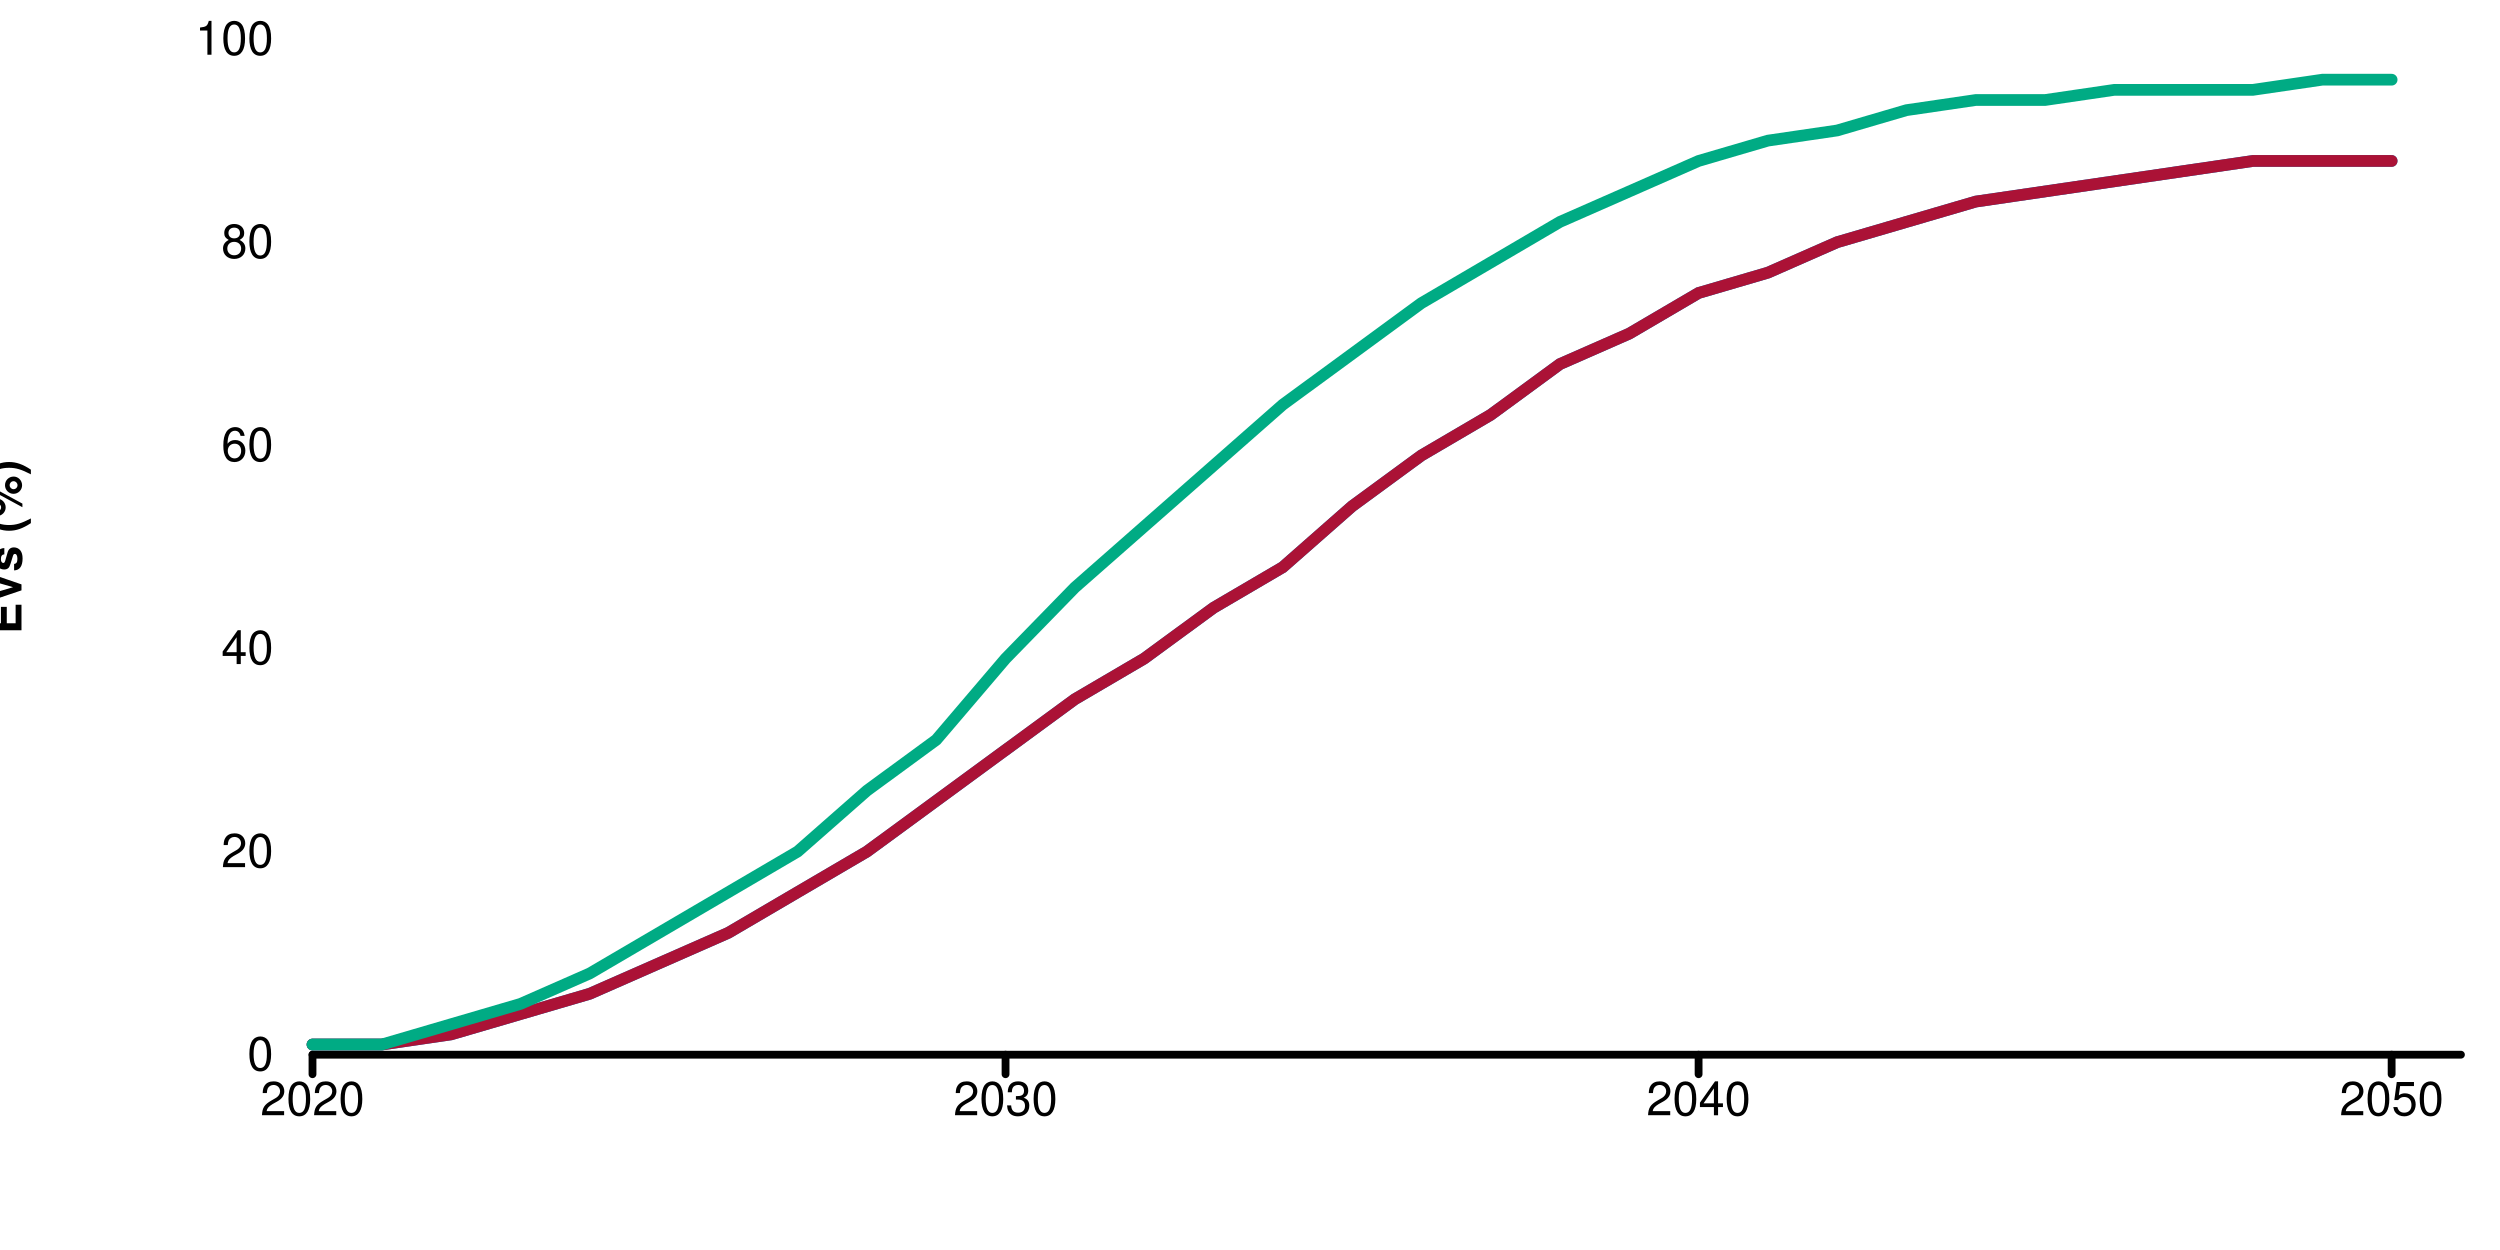
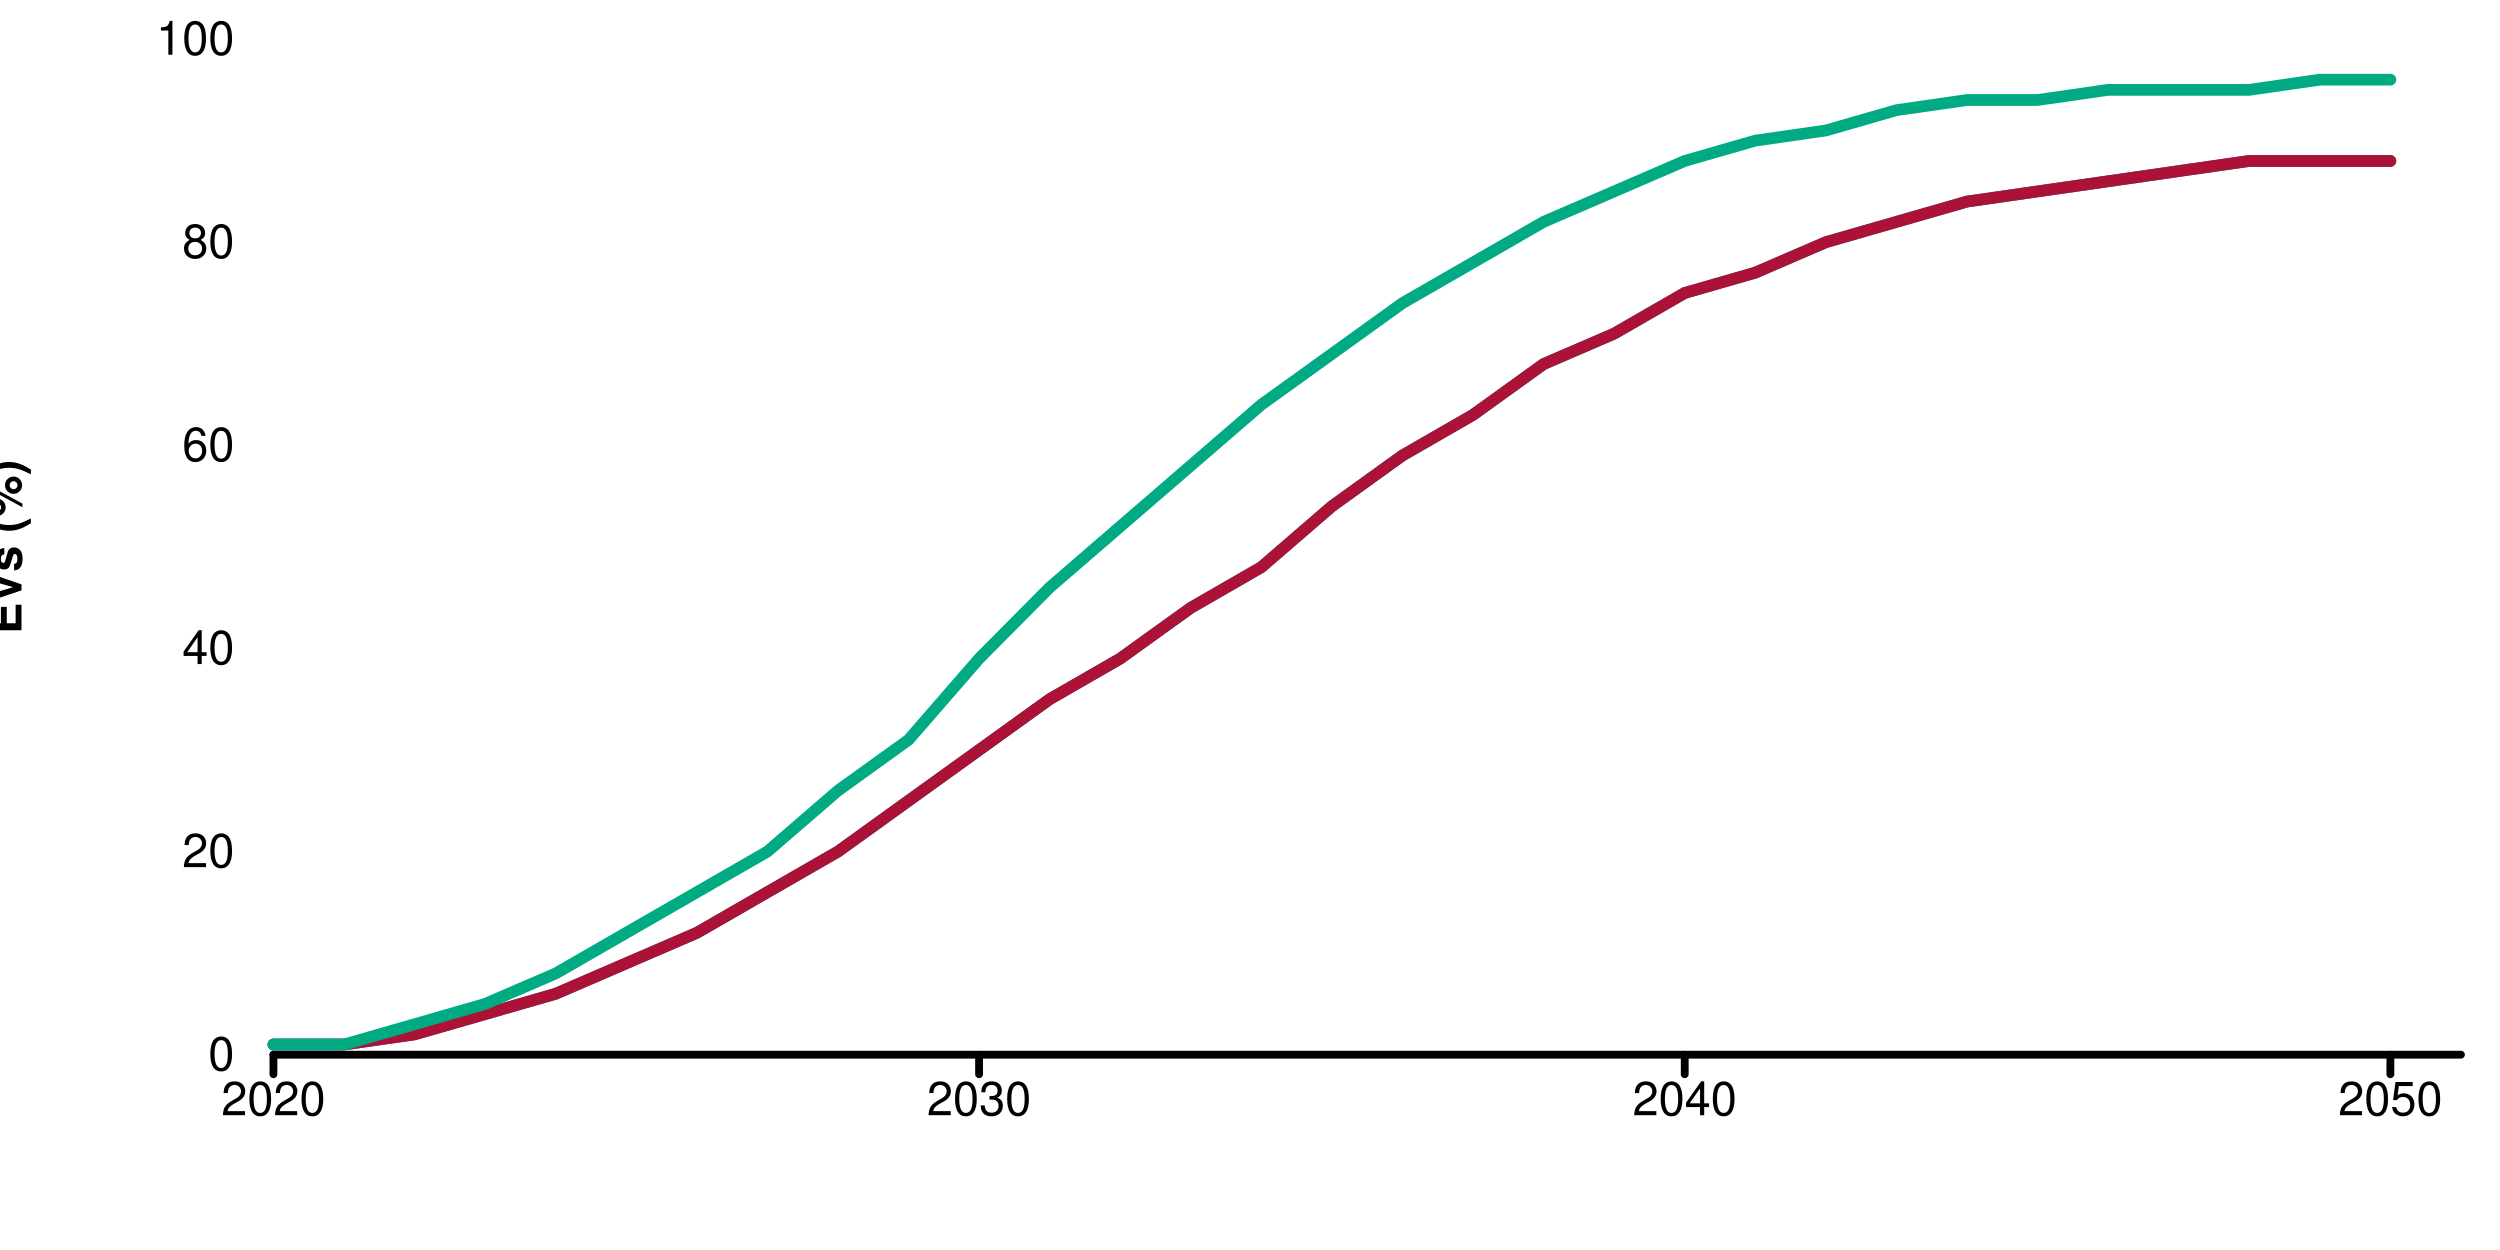
<svg xmlns="http://www.w3.org/2000/svg" width="640" height="320" viewBox="0 0 640 320" style="overflow:display" preserveAspectRatio="xMinYMin meet" overflow="visible">
  <defs>
    <style>
	.data-series path.line { fill-opacity: 0; }
	.data-series path.line.dotted { stroke-dasharray: 12 20 }
	.data-series circle { display: none; }
	.data-series:hover path.line, .data-series.on path.line { stroke-width: 5; }
	.data-series:hover circle, .data-series.on circle { display: inline; }
	.data-series circle:hover, .data-series circle.on { r: 6px!important; fill: black; }
	.grid { font-family: "Helvetica Neue",Helvetica,Arial,"Lucida Grande",sans-serif; }
	.grid line { stroke: rgb(0,0,0); stroke-width: 2; stroke-linecap: round; }
	.grid.grid-x text { text-anchor: middle; dominant-baseline: hanging; transform: translateY(10px); }
	.grid.grid-y text { text-anchor: end; dominant-baseline: middle; transform: translateX(-10px); }
	</style>
  </defs>
  <g class="grid grid-y">
-     <line x1="80" y1="270" x2="630" y2="270" data-left="80" />
-     <text x="80" y="270" text-anchor="end">0</text>
-     <text x="80" y="218" text-anchor="end">20</text>
-     <text x="80" y="166" text-anchor="end">40</text>
-     <text x="80" y="114" text-anchor="end">60</text>
-     <text x="80" y="62" text-anchor="end">80</text>
-     <text x="80" y="10" text-anchor="end">100</text>
+     <line x1="70" y1="270" x2="630" y2="270" data-left="70" />
+     <text x="70" y="270" text-anchor="end">0</text>
+     <text x="70" y="218" text-anchor="end">20</text>
+     <text x="70" y="166" text-anchor="end">40</text>
+     <text x="70" y="114" text-anchor="end">60</text>
+     <text x="70" y="62" text-anchor="end">80</text>
+     <text x="70" y="10" text-anchor="end">100</text>
    <text style="text-anchor:middle;dominant-baseline:hanging;font-weight:bold;transform: translateY(140px) rotate(-90deg);">EVs (%)</text>
  </g>
  <g class="grid grid-x">
-     <line class="tick" x1="80" y1="270" x2="80" y2="275" />
-     <text x="80" y="270" text-anchor="middle">2020</text>
-     <line class="tick" x1="257.419" y1="270" x2="257.419" y2="275" />
-     <text x="257.419" y="270" text-anchor="middle">2030</text>
-     <line class="tick" x1="434.839" y1="270" x2="434.839" y2="275" />
-     <text x="434.839" y="270" text-anchor="middle">2040</text>
-     <line class="tick" x1="612.258" y1="270" x2="612.258" y2="275" />
-     <text x="612.258" y="270" text-anchor="middle">2050</text>
+     <line class="tick" x1="70" y1="270" x2="70" y2="275" />
+     <text x="70" y="270" text-anchor="middle">2020</text>
+     <line class="tick" x1="250.645" y1="270" x2="250.645" y2="275" />
+     <text x="250.645" y="270" text-anchor="middle">2030</text>
+     <line class="tick" x1="431.29" y1="270" x2="431.29" y2="275" />
+     <text x="431.29" y="270" text-anchor="middle">2040</text>
+     <line class="tick" x1="611.935" y1="270" x2="611.935" y2="275" />
+     <text x="611.935" y="270" text-anchor="middle">2050</text>
    <text style="text-anchor:middle;dominant-baseline:hanging;font-weight:bold;transform: translateY(140px) rotate(-90deg);" />
  </g>
  <g data-scenario="high-hydrogen" class="data-series">
-     <path d="M 80.00,267.40L 97.74,267.40L 115.48,264.80L 133.23,259.60L 150.97,254.40L 168.71,246.60L 186.45,238.80L 204.19,228.40L 221.94,218.00L 239.68,205.00L 257.42,192.00L 275.16,179.00L 292.90,168.60L 310.65,155.60L 328.39,145.20L 346.13,129.60L 363.87,116.60L 381.61,106.20L 399.35,93.20L 417.10,85.40L 434.84,75.00L 452.58,69.80L 470.32,62.00L 488.06,56.80L 505.81,51.60L 523.55,49.00L 541.29,46.40L 559.03,43.80L 576.77,41.20L 594.52,41.20L 612.26,41.20" id="High hydrogen" class="line" stroke="#0085CA" stroke-width="3" stroke-linecap="round" />
-     <circle cx="80.00" cy="267.40" data-y="1" data-x="2020" r="4" fill="#0085CA" />
-     <circle cx="97.74" cy="267.40" data-y="1" data-x="2021" r="4" fill="#0085CA" />
-     <circle cx="115.48" cy="264.80" data-y="2" data-x="2022" r="4" fill="#0085CA" />
-     <circle cx="133.23" cy="259.60" data-y="4" data-x="2023" r="4" fill="#0085CA" />
-     <circle cx="150.97" cy="254.40" data-y="6" data-x="2024" r="4" fill="#0085CA" />
-     <circle cx="168.71" cy="246.60" data-y="9" data-x="2025" r="4" fill="#0085CA" />
-     <circle cx="186.45" cy="238.80" data-y="12" data-x="2026" r="4" fill="#0085CA" />
-     <circle cx="204.19" cy="228.40" data-y="16" data-x="2027" r="4" fill="#0085CA" />
-     <circle cx="221.94" cy="218.00" data-y="20" data-x="2028" r="4" fill="#0085CA" />
-     <circle cx="239.68" cy="205.00" data-y="25" data-x="2029" r="4" fill="#0085CA" />
-     <circle cx="257.42" cy="192.00" data-y="30" data-x="2030" r="4" fill="#0085CA" />
-     <circle cx="275.16" cy="179.00" data-y="35" data-x="2031" r="4" fill="#0085CA" />
-     <circle cx="292.90" cy="168.60" data-y="39" data-x="2032" r="4" fill="#0085CA" />
-     <circle cx="310.65" cy="155.60" data-y="44" data-x="2033" r="4" fill="#0085CA" />
-     <circle cx="328.39" cy="145.20" data-y="48" data-x="2034" r="4" fill="#0085CA" />
-     <circle cx="346.13" cy="129.60" data-y="54" data-x="2035" r="4" fill="#0085CA" />
-     <circle cx="363.87" cy="116.60" data-y="59" data-x="2036" r="4" fill="#0085CA" />
-     <circle cx="381.61" cy="106.20" data-y="63" data-x="2037" r="4" fill="#0085CA" />
-     <circle cx="399.35" cy="93.20" data-y="68" data-x="2038" r="4" fill="#0085CA" />
-     <circle cx="417.10" cy="85.40" data-y="71" data-x="2039" r="4" fill="#0085CA" />
-     <circle cx="434.84" cy="75.00" data-y="75" data-x="2040" r="4" fill="#0085CA" />
-     <circle cx="452.58" cy="69.80" data-y="77" data-x="2041" r="4" fill="#0085CA" />
-     <circle cx="470.32" cy="62.00" data-y="80" data-x="2042" r="4" fill="#0085CA" />
-     <circle cx="488.06" cy="56.80" data-y="82" data-x="2043" r="4" fill="#0085CA" />
-     <circle cx="505.81" cy="51.60" data-y="84" data-x="2044" r="4" fill="#0085CA" />
-     <circle cx="523.55" cy="49.00" data-y="85" data-x="2045" r="4" fill="#0085CA" />
-     <circle cx="541.29" cy="46.40" data-y="86" data-x="2046" r="4" fill="#0085CA" />
-     <circle cx="559.03" cy="43.80" data-y="87" data-x="2047" r="4" fill="#0085CA" />
-     <circle cx="576.77" cy="41.20" data-y="88" data-x="2048" r="4" fill="#0085CA" />
-     <circle cx="594.52" cy="41.20" data-y="88" data-x="2049" r="4" fill="#0085CA" />
-     <circle cx="612.26" cy="41.20" data-y="88" data-x="2050" r="4" fill="#0085CA" />
+     <path d="M 70.00,267.40L 88.06,267.40L 106.13,264.80L 124.19,259.60L 142.26,254.40L 160.32,246.60L 178.39,238.80L 196.45,228.40L 214.52,218.00L 232.58,205.00L 250.65,192.00L 268.71,179.00L 286.77,168.60L 304.84,155.60L 322.90,145.20L 340.97,129.60L 359.03,116.60L 377.10,106.20L 395.16,93.20L 413.23,85.40L 431.29,75.00L 449.35,69.80L 467.42,62.00L 485.48,56.80L 503.55,51.60L 521.61,49.00L 539.68,46.40L 557.74,43.80L 575.81,41.20L 593.87,41.20L 611.94,41.20" id="High hydrogen" class="line" stroke="#0085CA" stroke-width="3" stroke-linecap="round" />
+     <circle cx="70.00" cy="267.40" data-y="1" data-x="2020" r="4" fill="#0085CA" />
+     <circle cx="88.06" cy="267.40" data-y="1" data-x="2021" r="4" fill="#0085CA" />
+     <circle cx="106.13" cy="264.80" data-y="2" data-x="2022" r="4" fill="#0085CA" />
+     <circle cx="124.19" cy="259.60" data-y="4" data-x="2023" r="4" fill="#0085CA" />
+     <circle cx="142.26" cy="254.40" data-y="6" data-x="2024" r="4" fill="#0085CA" />
+     <circle cx="160.32" cy="246.60" data-y="9" data-x="2025" r="4" fill="#0085CA" />
+     <circle cx="178.39" cy="238.80" data-y="12" data-x="2026" r="4" fill="#0085CA" />
+     <circle cx="196.45" cy="228.40" data-y="16" data-x="2027" r="4" fill="#0085CA" />
+     <circle cx="214.52" cy="218.00" data-y="20" data-x="2028" r="4" fill="#0085CA" />
+     <circle cx="232.58" cy="205.00" data-y="25" data-x="2029" r="4" fill="#0085CA" />
+     <circle cx="250.65" cy="192.00" data-y="30" data-x="2030" r="4" fill="#0085CA" />
+     <circle cx="268.71" cy="179.00" data-y="35" data-x="2031" r="4" fill="#0085CA" />
+     <circle cx="286.77" cy="168.60" data-y="39" data-x="2032" r="4" fill="#0085CA" />
+     <circle cx="304.84" cy="155.60" data-y="44" data-x="2033" r="4" fill="#0085CA" />
+     <circle cx="322.90" cy="145.20" data-y="48" data-x="2034" r="4" fill="#0085CA" />
+     <circle cx="340.97" cy="129.60" data-y="54" data-x="2035" r="4" fill="#0085CA" />
+     <circle cx="359.03" cy="116.60" data-y="59" data-x="2036" r="4" fill="#0085CA" />
+     <circle cx="377.10" cy="106.20" data-y="63" data-x="2037" r="4" fill="#0085CA" />
+     <circle cx="395.16" cy="93.20" data-y="68" data-x="2038" r="4" fill="#0085CA" />
+     <circle cx="413.23" cy="85.40" data-y="71" data-x="2039" r="4" fill="#0085CA" />
+     <circle cx="431.29" cy="75.00" data-y="75" data-x="2040" r="4" fill="#0085CA" />
+     <circle cx="449.35" cy="69.80" data-y="77" data-x="2041" r="4" fill="#0085CA" />
+     <circle cx="467.42" cy="62.00" data-y="80" data-x="2042" r="4" fill="#0085CA" />
+     <circle cx="485.48" cy="56.80" data-y="82" data-x="2043" r="4" fill="#0085CA" />
+     <circle cx="503.55" cy="51.60" data-y="84" data-x="2044" r="4" fill="#0085CA" />
+     <circle cx="521.61" cy="49.00" data-y="85" data-x="2045" r="4" fill="#0085CA" />
+     <circle cx="539.68" cy="46.40" data-y="86" data-x="2046" r="4" fill="#0085CA" />
+     <circle cx="557.74" cy="43.80" data-y="87" data-x="2047" r="4" fill="#0085CA" />
+     <circle cx="575.81" cy="41.20" data-y="88" data-x="2048" r="4" fill="#0085CA" />
+     <circle cx="593.87" cy="41.20" data-y="88" data-x="2049" r="4" fill="#0085CA" />
+     <circle cx="611.94" cy="41.20" data-y="88" data-x="2050" r="4" fill="#0085CA" />
  </g>
  <g data-scenario="deep-electrification" class="data-series">
-     <path d="M 80.00,267.40L 97.74,267.40L 115.48,264.80L 133.23,259.60L 150.97,254.40L 168.71,246.60L 186.45,238.80L 204.19,228.40L 221.94,218.00L 239.68,205.00L 257.42,192.00L 275.16,179.00L 292.90,168.60L 310.65,155.60L 328.39,145.20L 346.13,129.60L 363.87,116.60L 381.61,106.20L 399.35,93.20L 417.10,85.40L 434.84,75.00L 452.58,69.80L 470.32,62.00L 488.06,56.80L 505.81,51.60L 523.55,49.00L 541.29,46.40L 559.03,43.80L 576.77,41.20L 594.52,41.20L 612.26,41.20" id="Deep electrification" class="line" stroke="#AB1236" stroke-width="3" stroke-linecap="round" />
-     <circle cx="80.00" cy="267.40" data-y="1" data-x="2020" r="4" fill="#AB1236" />
-     <circle cx="97.74" cy="267.40" data-y="1" data-x="2021" r="4" fill="#AB1236" />
-     <circle cx="115.48" cy="264.80" data-y="2" data-x="2022" r="4" fill="#AB1236" />
-     <circle cx="133.23" cy="259.60" data-y="4" data-x="2023" r="4" fill="#AB1236" />
-     <circle cx="150.97" cy="254.40" data-y="6" data-x="2024" r="4" fill="#AB1236" />
-     <circle cx="168.71" cy="246.60" data-y="9" data-x="2025" r="4" fill="#AB1236" />
-     <circle cx="186.45" cy="238.80" data-y="12" data-x="2026" r="4" fill="#AB1236" />
-     <circle cx="204.19" cy="228.40" data-y="16" data-x="2027" r="4" fill="#AB1236" />
-     <circle cx="221.94" cy="218.00" data-y="20" data-x="2028" r="4" fill="#AB1236" />
-     <circle cx="239.68" cy="205.00" data-y="25" data-x="2029" r="4" fill="#AB1236" />
-     <circle cx="257.42" cy="192.00" data-y="30" data-x="2030" r="4" fill="#AB1236" />
-     <circle cx="275.16" cy="179.00" data-y="35" data-x="2031" r="4" fill="#AB1236" />
-     <circle cx="292.90" cy="168.60" data-y="39" data-x="2032" r="4" fill="#AB1236" />
-     <circle cx="310.65" cy="155.60" data-y="44" data-x="2033" r="4" fill="#AB1236" />
-     <circle cx="328.39" cy="145.20" data-y="48" data-x="2034" r="4" fill="#AB1236" />
-     <circle cx="346.13" cy="129.60" data-y="54" data-x="2035" r="4" fill="#AB1236" />
-     <circle cx="363.87" cy="116.60" data-y="59" data-x="2036" r="4" fill="#AB1236" />
-     <circle cx="381.61" cy="106.20" data-y="63" data-x="2037" r="4" fill="#AB1236" />
-     <circle cx="399.35" cy="93.20" data-y="68" data-x="2038" r="4" fill="#AB1236" />
-     <circle cx="417.10" cy="85.40" data-y="71" data-x="2039" r="4" fill="#AB1236" />
-     <circle cx="434.84" cy="75.00" data-y="75" data-x="2040" r="4" fill="#AB1236" />
-     <circle cx="452.58" cy="69.80" data-y="77" data-x="2041" r="4" fill="#AB1236" />
-     <circle cx="470.32" cy="62.00" data-y="80" data-x="2042" r="4" fill="#AB1236" />
-     <circle cx="488.06" cy="56.80" data-y="82" data-x="2043" r="4" fill="#AB1236" />
-     <circle cx="505.81" cy="51.60" data-y="84" data-x="2044" r="4" fill="#AB1236" />
-     <circle cx="523.55" cy="49.00" data-y="85" data-x="2045" r="4" fill="#AB1236" />
-     <circle cx="541.29" cy="46.40" data-y="86" data-x="2046" r="4" fill="#AB1236" />
-     <circle cx="559.03" cy="43.80" data-y="87" data-x="2047" r="4" fill="#AB1236" />
-     <circle cx="576.77" cy="41.20" data-y="88" data-x="2048" r="4" fill="#AB1236" />
-     <circle cx="594.52" cy="41.20" data-y="88" data-x="2049" r="4" fill="#AB1236" />
-     <circle cx="612.26" cy="41.20" data-y="88" data-x="2050" r="4" fill="#AB1236" />
+     <path d="M 70.00,267.40L 88.06,267.40L 106.13,264.80L 124.19,259.60L 142.26,254.40L 160.32,246.60L 178.39,238.80L 196.45,228.40L 214.52,218.00L 232.58,205.00L 250.65,192.00L 268.71,179.00L 286.77,168.60L 304.84,155.60L 322.90,145.20L 340.97,129.60L 359.03,116.60L 377.10,106.20L 395.16,93.20L 413.23,85.40L 431.29,75.00L 449.35,69.80L 467.42,62.00L 485.48,56.80L 503.55,51.60L 521.61,49.00L 539.68,46.40L 557.74,43.80L 575.81,41.20L 593.87,41.20L 611.94,41.20" id="Deep electrification" class="line" stroke="#AB1236" stroke-width="3" stroke-linecap="round" />
+     <circle cx="70.00" cy="267.40" data-y="1" data-x="2020" r="4" fill="#AB1236" />
+     <circle cx="88.06" cy="267.40" data-y="1" data-x="2021" r="4" fill="#AB1236" />
+     <circle cx="106.13" cy="264.80" data-y="2" data-x="2022" r="4" fill="#AB1236" />
+     <circle cx="124.19" cy="259.60" data-y="4" data-x="2023" r="4" fill="#AB1236" />
+     <circle cx="142.26" cy="254.40" data-y="6" data-x="2024" r="4" fill="#AB1236" />
+     <circle cx="160.32" cy="246.60" data-y="9" data-x="2025" r="4" fill="#AB1236" />
+     <circle cx="178.39" cy="238.80" data-y="12" data-x="2026" r="4" fill="#AB1236" />
+     <circle cx="196.45" cy="228.40" data-y="16" data-x="2027" r="4" fill="#AB1236" />
+     <circle cx="214.52" cy="218.00" data-y="20" data-x="2028" r="4" fill="#AB1236" />
+     <circle cx="232.58" cy="205.00" data-y="25" data-x="2029" r="4" fill="#AB1236" />
+     <circle cx="250.65" cy="192.00" data-y="30" data-x="2030" r="4" fill="#AB1236" />
+     <circle cx="268.71" cy="179.00" data-y="35" data-x="2031" r="4" fill="#AB1236" />
+     <circle cx="286.77" cy="168.60" data-y="39" data-x="2032" r="4" fill="#AB1236" />
+     <circle cx="304.84" cy="155.60" data-y="44" data-x="2033" r="4" fill="#AB1236" />
+     <circle cx="322.90" cy="145.20" data-y="48" data-x="2034" r="4" fill="#AB1236" />
+     <circle cx="340.97" cy="129.60" data-y="54" data-x="2035" r="4" fill="#AB1236" />
+     <circle cx="359.03" cy="116.60" data-y="59" data-x="2036" r="4" fill="#AB1236" />
+     <circle cx="377.10" cy="106.20" data-y="63" data-x="2037" r="4" fill="#AB1236" />
+     <circle cx="395.16" cy="93.20" data-y="68" data-x="2038" r="4" fill="#AB1236" />
+     <circle cx="413.23" cy="85.40" data-y="71" data-x="2039" r="4" fill="#AB1236" />
+     <circle cx="431.29" cy="75.00" data-y="75" data-x="2040" r="4" fill="#AB1236" />
+     <circle cx="449.35" cy="69.80" data-y="77" data-x="2041" r="4" fill="#AB1236" />
+     <circle cx="467.42" cy="62.00" data-y="80" data-x="2042" r="4" fill="#AB1236" />
+     <circle cx="485.48" cy="56.80" data-y="82" data-x="2043" r="4" fill="#AB1236" />
+     <circle cx="503.55" cy="51.60" data-y="84" data-x="2044" r="4" fill="#AB1236" />
+     <circle cx="521.61" cy="49.00" data-y="85" data-x="2045" r="4" fill="#AB1236" />
+     <circle cx="539.68" cy="46.40" data-y="86" data-x="2046" r="4" fill="#AB1236" />
+     <circle cx="557.74" cy="43.80" data-y="87" data-x="2047" r="4" fill="#AB1236" />
+     <circle cx="575.81" cy="41.20" data-y="88" data-x="2048" r="4" fill="#AB1236" />
+     <circle cx="593.87" cy="41.20" data-y="88" data-x="2049" r="4" fill="#AB1236" />
+     <circle cx="611.94" cy="41.20" data-y="88" data-x="2050" r="4" fill="#AB1236" />
  </g>
  <g data-scenario="net-zero" class="data-series">
-     <path d="M 80.00,267.40L 97.74,267.40L 115.48,262.20L 133.23,257.00L 150.97,249.20L 168.71,238.80L 186.45,228.40L 204.19,218.00L 221.94,202.40L 239.68,189.40L 257.42,168.60L 275.16,150.40L 292.90,134.80L 310.65,119.20L 328.39,103.60L 346.13,90.60L 363.87,77.60L 381.61,67.20L 399.35,56.80L 417.10,49.00L 434.84,41.20L 452.58,36.00L 470.32,33.40L 488.06,28.20L 505.81,25.60L 523.55,25.60L 541.29,23.00L 559.03,23.00L 576.77,23.00L 594.52,20.40L 612.26,20.40" id="Early net zero" class="line" stroke="#00AB84" stroke-width="3" stroke-linecap="round" />
-     <circle cx="80.00" cy="267.40" data-y="1" data-x="2020" r="4" fill="#00AB84" />
-     <circle cx="97.74" cy="267.40" data-y="1" data-x="2021" r="4" fill="#00AB84" />
-     <circle cx="115.48" cy="262.20" data-y="3" data-x="2022" r="4" fill="#00AB84" />
-     <circle cx="133.23" cy="257.00" data-y="5" data-x="2023" r="4" fill="#00AB84" />
-     <circle cx="150.97" cy="249.20" data-y="8" data-x="2024" r="4" fill="#00AB84" />
-     <circle cx="168.71" cy="238.80" data-y="12" data-x="2025" r="4" fill="#00AB84" />
-     <circle cx="186.45" cy="228.40" data-y="16" data-x="2026" r="4" fill="#00AB84" />
-     <circle cx="204.19" cy="218.00" data-y="20" data-x="2027" r="4" fill="#00AB84" />
-     <circle cx="221.94" cy="202.40" data-y="26" data-x="2028" r="4" fill="#00AB84" />
-     <circle cx="239.68" cy="189.40" data-y="31" data-x="2029" r="4" fill="#00AB84" />
-     <circle cx="257.42" cy="168.60" data-y="39" data-x="2030" r="4" fill="#00AB84" />
-     <circle cx="275.16" cy="150.40" data-y="46" data-x="2031" r="4" fill="#00AB84" />
-     <circle cx="292.90" cy="134.80" data-y="52" data-x="2032" r="4" fill="#00AB84" />
-     <circle cx="310.65" cy="119.20" data-y="58" data-x="2033" r="4" fill="#00AB84" />
-     <circle cx="328.39" cy="103.60" data-y="64" data-x="2034" r="4" fill="#00AB84" />
-     <circle cx="346.13" cy="90.60" data-y="69" data-x="2035" r="4" fill="#00AB84" />
-     <circle cx="363.87" cy="77.60" data-y="74" data-x="2036" r="4" fill="#00AB84" />
-     <circle cx="381.61" cy="67.20" data-y="78" data-x="2037" r="4" fill="#00AB84" />
-     <circle cx="399.35" cy="56.80" data-y="82" data-x="2038" r="4" fill="#00AB84" />
-     <circle cx="417.10" cy="49.00" data-y="85" data-x="2039" r="4" fill="#00AB84" />
-     <circle cx="434.84" cy="41.20" data-y="88" data-x="2040" r="4" fill="#00AB84" />
-     <circle cx="452.58" cy="36.00" data-y="90" data-x="2041" r="4" fill="#00AB84" />
-     <circle cx="470.32" cy="33.40" data-y="91" data-x="2042" r="4" fill="#00AB84" />
-     <circle cx="488.06" cy="28.20" data-y="93" data-x="2043" r="4" fill="#00AB84" />
-     <circle cx="505.81" cy="25.60" data-y="94" data-x="2044" r="4" fill="#00AB84" />
-     <circle cx="523.55" cy="25.60" data-y="94" data-x="2045" r="4" fill="#00AB84" />
-     <circle cx="541.29" cy="23.00" data-y="95" data-x="2046" r="4" fill="#00AB84" />
-     <circle cx="559.03" cy="23.00" data-y="95" data-x="2047" r="4" fill="#00AB84" />
-     <circle cx="576.77" cy="23.00" data-y="95" data-x="2048" r="4" fill="#00AB84" />
-     <circle cx="594.52" cy="20.40" data-y="96" data-x="2049" r="4" fill="#00AB84" />
-     <circle cx="612.26" cy="20.40" data-y="96" data-x="2050" r="4" fill="#00AB84" />
+     <path d="M 70.00,267.40L 88.06,267.40L 106.13,262.20L 124.19,257.00L 142.26,249.20L 160.32,238.80L 178.39,228.40L 196.45,218.00L 214.52,202.40L 232.58,189.40L 250.65,168.60L 268.71,150.40L 286.77,134.80L 304.84,119.20L 322.90,103.60L 340.97,90.60L 359.03,77.60L 377.10,67.20L 395.16,56.80L 413.23,49.00L 431.29,41.20L 449.35,36.00L 467.42,33.40L 485.48,28.20L 503.55,25.60L 521.61,25.60L 539.68,23.00L 557.74,23.00L 575.81,23.00L 593.87,20.40L 611.94,20.40" id="Early net zero" class="line" stroke="#00AB84" stroke-width="3" stroke-linecap="round" />
+     <circle cx="70.00" cy="267.40" data-y="1" data-x="2020" r="4" fill="#00AB84" />
+     <circle cx="88.06" cy="267.40" data-y="1" data-x="2021" r="4" fill="#00AB84" />
+     <circle cx="106.13" cy="262.20" data-y="3" data-x="2022" r="4" fill="#00AB84" />
+     <circle cx="124.19" cy="257.00" data-y="5" data-x="2023" r="4" fill="#00AB84" />
+     <circle cx="142.26" cy="249.20" data-y="8" data-x="2024" r="4" fill="#00AB84" />
+     <circle cx="160.32" cy="238.80" data-y="12" data-x="2025" r="4" fill="#00AB84" />
+     <circle cx="178.39" cy="228.40" data-y="16" data-x="2026" r="4" fill="#00AB84" />
+     <circle cx="196.45" cy="218.00" data-y="20" data-x="2027" r="4" fill="#00AB84" />
+     <circle cx="214.52" cy="202.40" data-y="26" data-x="2028" r="4" fill="#00AB84" />
+     <circle cx="232.58" cy="189.40" data-y="31" data-x="2029" r="4" fill="#00AB84" />
+     <circle cx="250.65" cy="168.60" data-y="39" data-x="2030" r="4" fill="#00AB84" />
+     <circle cx="268.71" cy="150.40" data-y="46" data-x="2031" r="4" fill="#00AB84" />
+     <circle cx="286.77" cy="134.80" data-y="52" data-x="2032" r="4" fill="#00AB84" />
+     <circle cx="304.84" cy="119.20" data-y="58" data-x="2033" r="4" fill="#00AB84" />
+     <circle cx="322.90" cy="103.60" data-y="64" data-x="2034" r="4" fill="#00AB84" />
+     <circle cx="340.97" cy="90.60" data-y="69" data-x="2035" r="4" fill="#00AB84" />
+     <circle cx="359.03" cy="77.60" data-y="74" data-x="2036" r="4" fill="#00AB84" />
+     <circle cx="377.10" cy="67.20" data-y="78" data-x="2037" r="4" fill="#00AB84" />
+     <circle cx="395.16" cy="56.80" data-y="82" data-x="2038" r="4" fill="#00AB84" />
+     <circle cx="413.23" cy="49.00" data-y="85" data-x="2039" r="4" fill="#00AB84" />
+     <circle cx="431.29" cy="41.20" data-y="88" data-x="2040" r="4" fill="#00AB84" />
+     <circle cx="449.35" cy="36.00" data-y="90" data-x="2041" r="4" fill="#00AB84" />
+     <circle cx="467.42" cy="33.40" data-y="91" data-x="2042" r="4" fill="#00AB84" />
+     <circle cx="485.48" cy="28.20" data-y="93" data-x="2043" r="4" fill="#00AB84" />
+     <circle cx="503.55" cy="25.60" data-y="94" data-x="2044" r="4" fill="#00AB84" />
+     <circle cx="521.61" cy="25.60" data-y="94" data-x="2045" r="4" fill="#00AB84" />
+     <circle cx="539.68" cy="23.00" data-y="95" data-x="2046" r="4" fill="#00AB84" />
+     <circle cx="557.74" cy="23.00" data-y="95" data-x="2047" r="4" fill="#00AB84" />
+     <circle cx="575.81" cy="23.00" data-y="95" data-x="2048" r="4" fill="#00AB84" />
+     <circle cx="593.87" cy="20.40" data-y="96" data-x="2049" r="4" fill="#00AB84" />
+     <circle cx="611.94" cy="20.40" data-y="96" data-x="2050" r="4" fill="#00AB84" />
  </g>
</svg>
